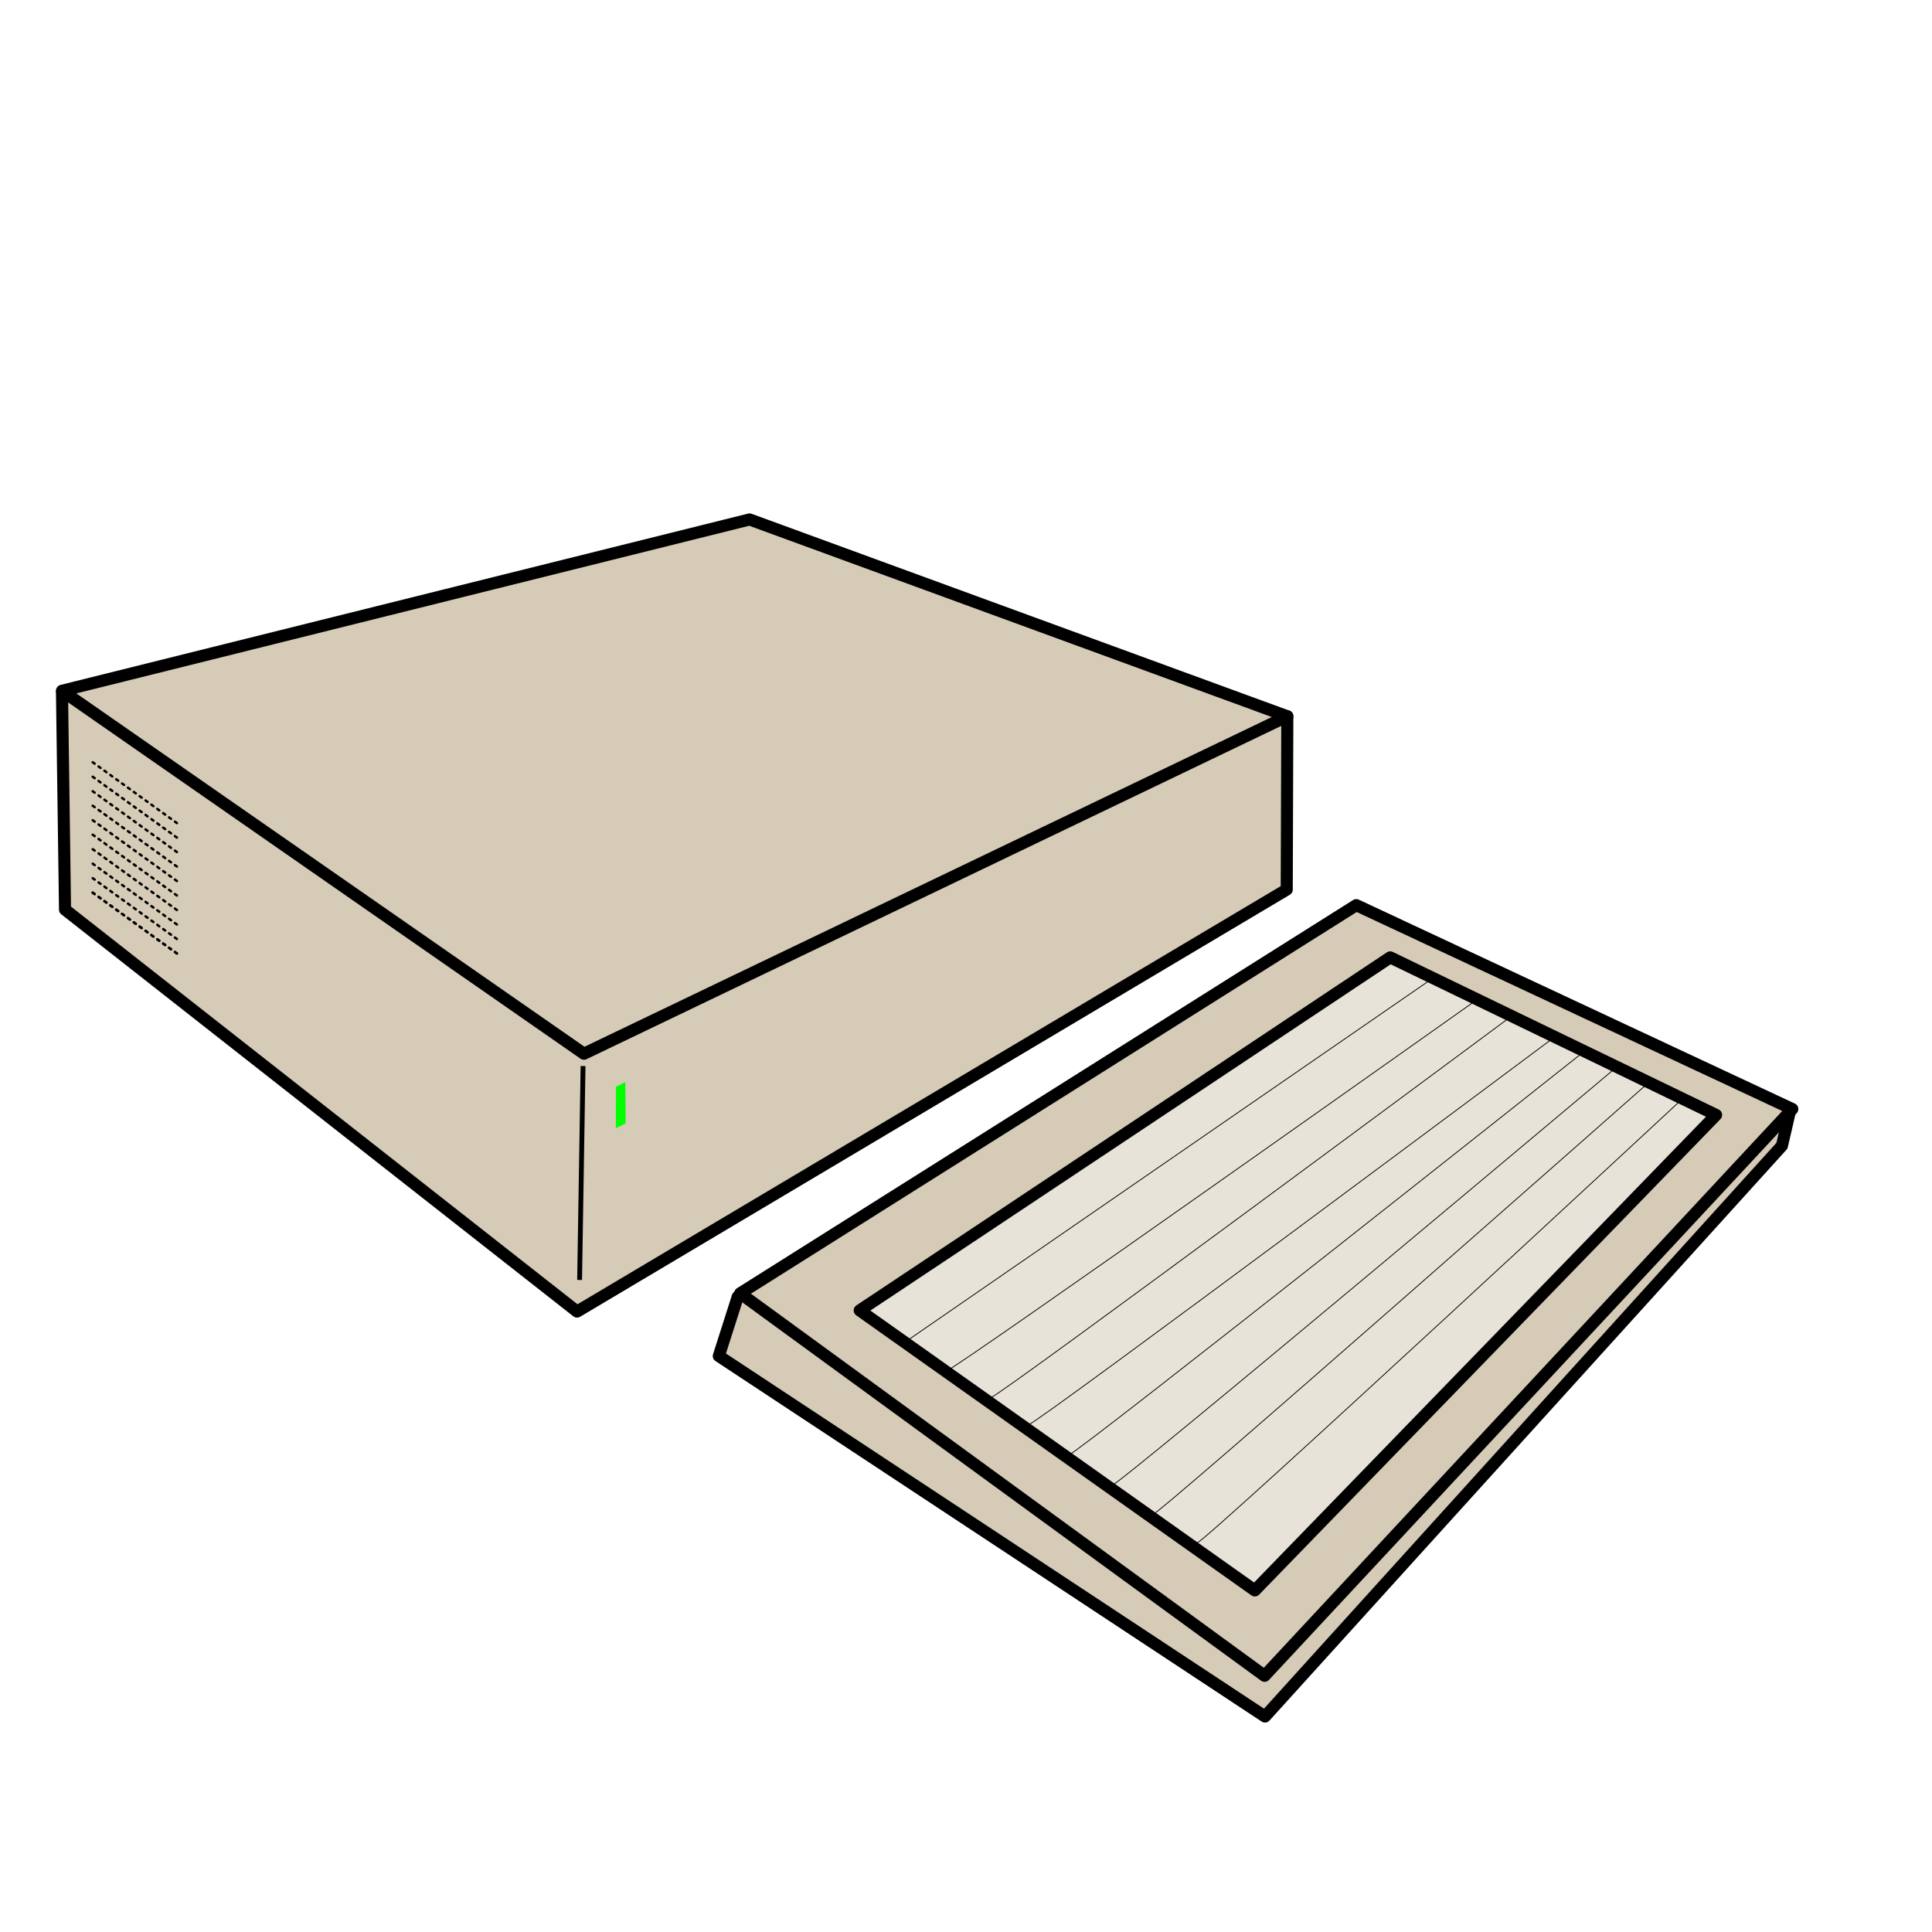
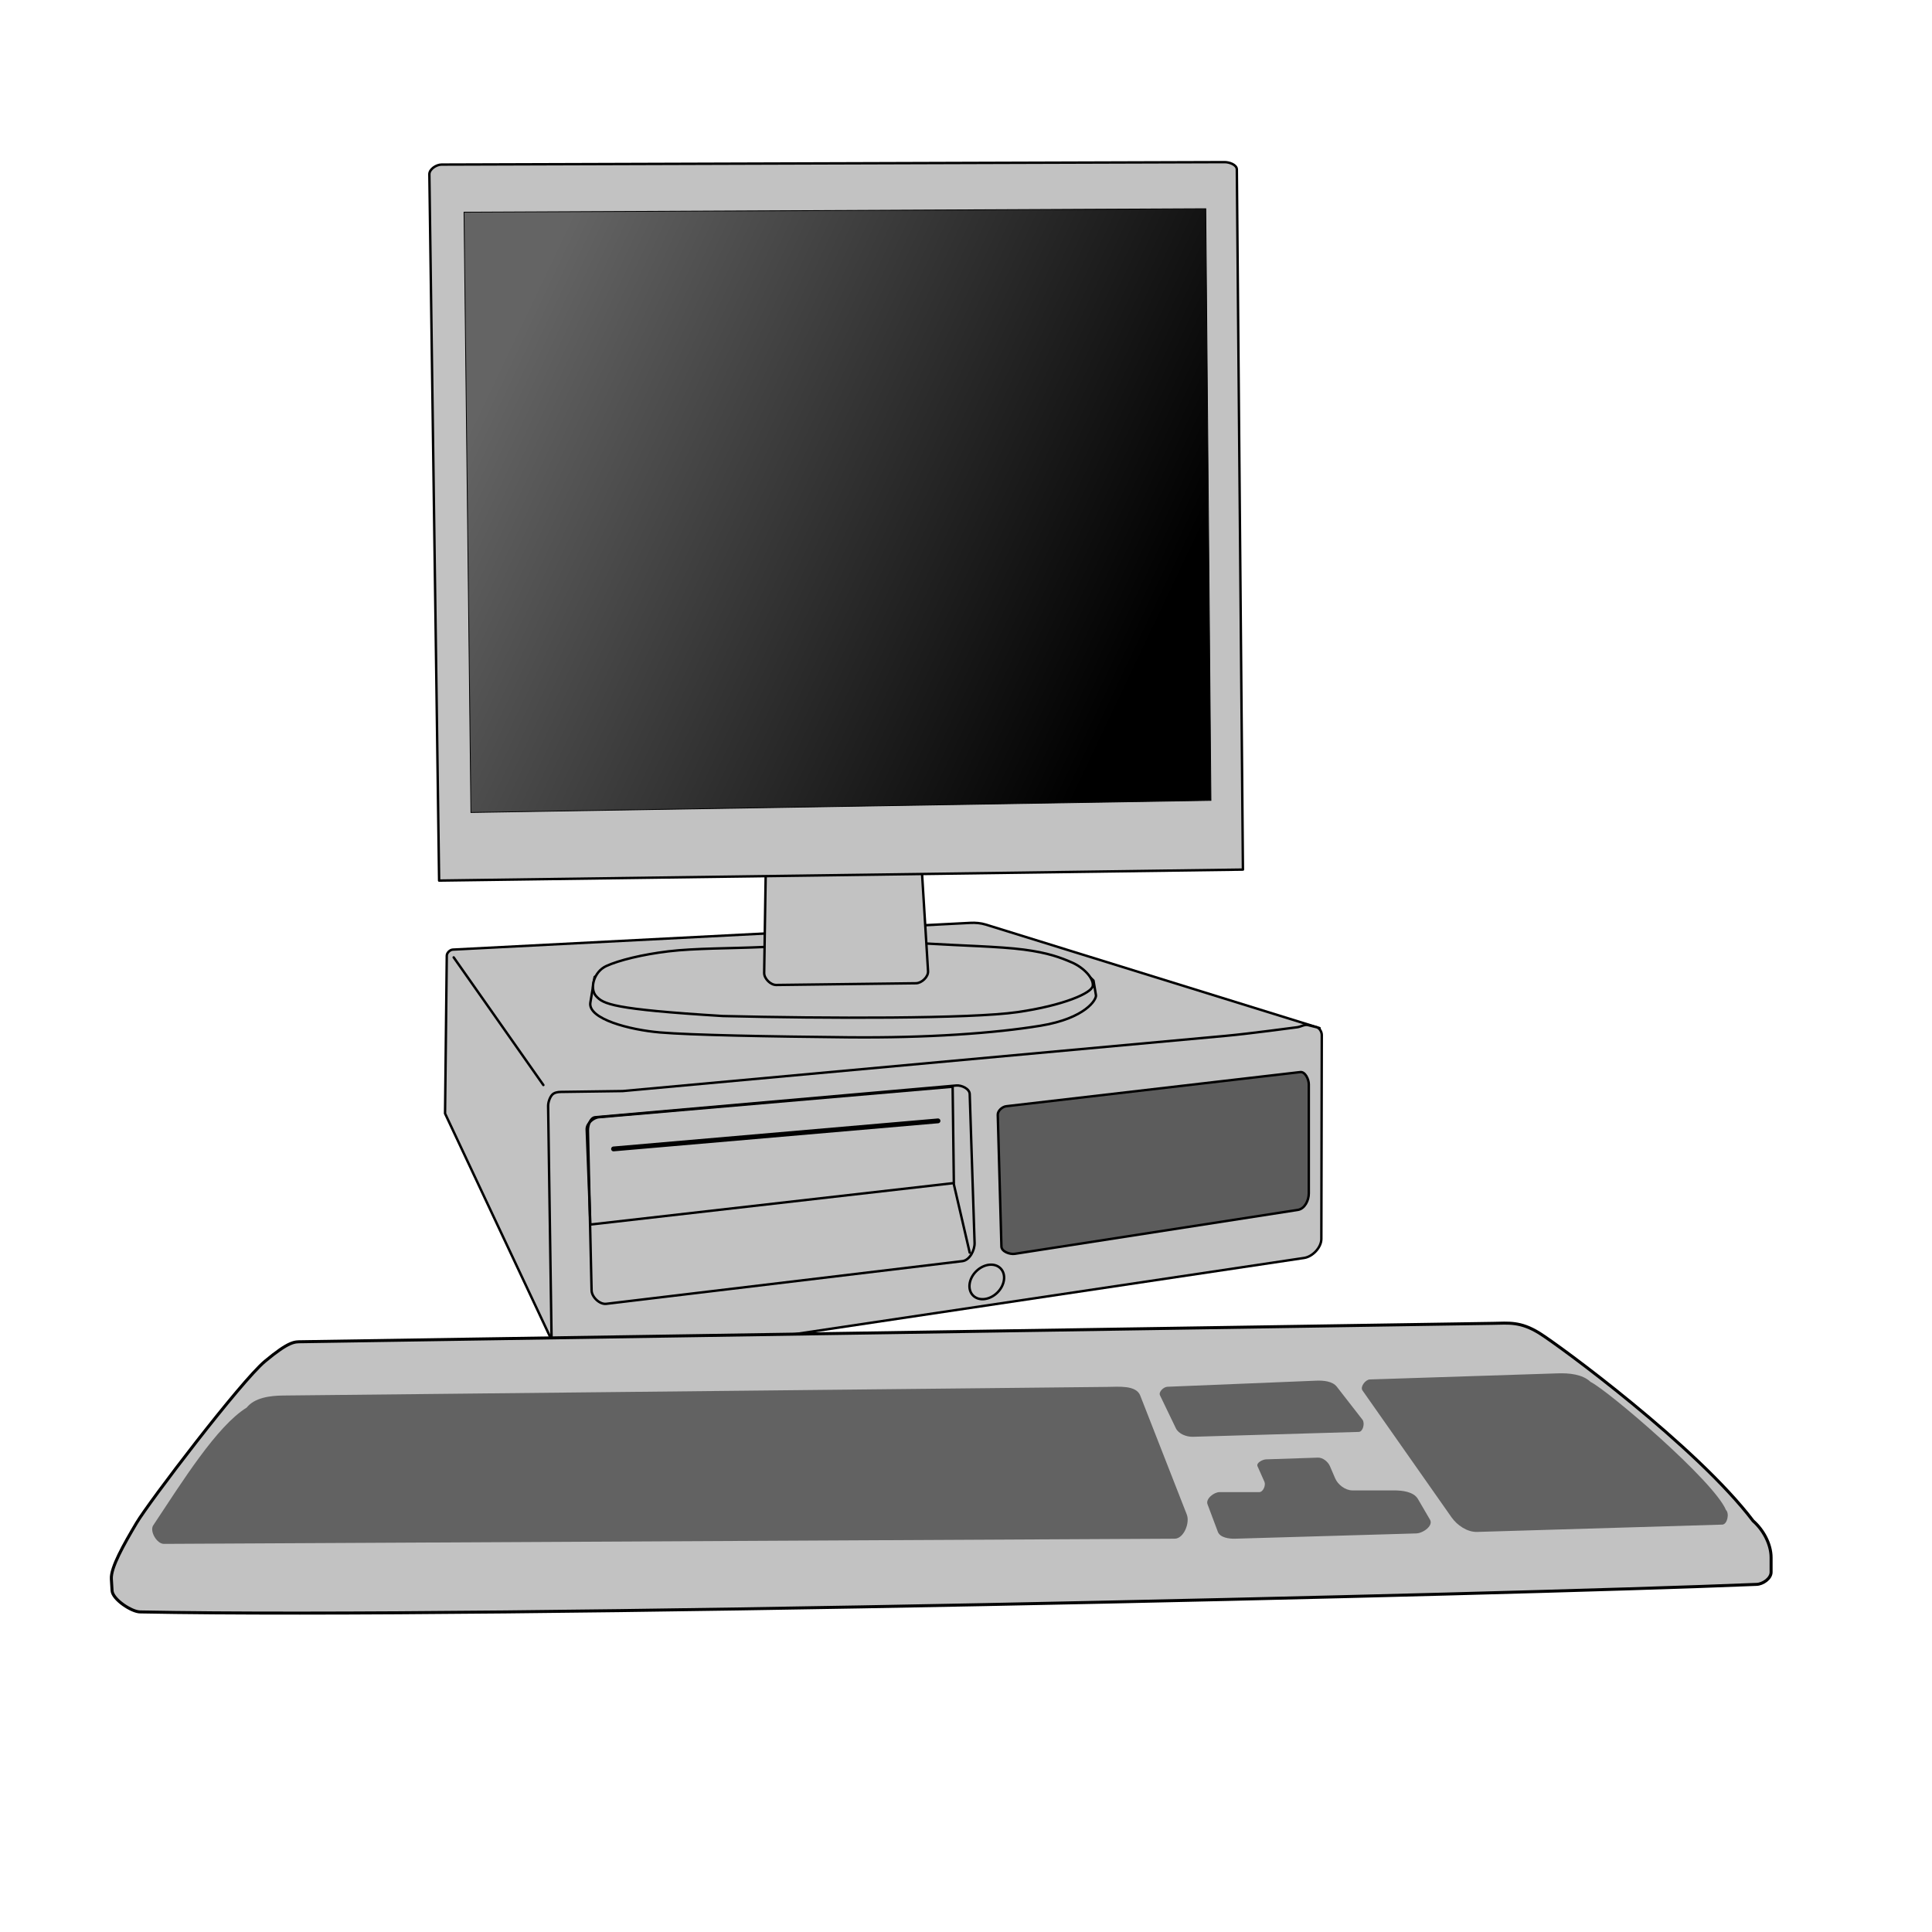
- <svg xmlns="http://www.w3.org/2000/svg" xmlns:xlink="http://www.w3.org/1999/xlink" width="600pt" height="600pt" id="svg2">
+ <svg xmlns="http://www.w3.org/2000/svg" xmlns:xlink="http://www.w3.org/1999/xlink" id="svg2" height="600pt" width="600pt">
  <defs id="defs3">
+     <linearGradient id="linearGradient2211">
+       <stop id="stop2213" offset="0" style="stop-color:#646464;stop-opacity:1;" />
+       <stop id="stop2215" offset="1" style="stop-color:#000000;stop-opacity:1;" />
+     </linearGradient>
    <linearGradient id="linearGradient2102">
-       <stop style="stop-color:#726d7f;stop-opacity:1;" offset="0" id="stop2104" />
-       <stop style="stop-color:#726d7f;stop-opacity:0;" offset="1" id="stop2106" />
+       <stop id="stop2104" offset="0" style="stop-color:#726d7f;stop-opacity:1;" />
+       <stop id="stop2106" offset="1" style="stop-color:#726d7f;stop-opacity:0;" />
    </linearGradient>
    <linearGradient id="linearGradient2838">
-       <stop id="stop2840" offset="0" style="stop-color:#000000;stop-opacity:1;" />
-       <stop id="stop2842" offset="1" style="stop-color:#000000;stop-opacity:0;" />
+       <stop style="stop-color:#000000;stop-opacity:1;" offset="0" id="stop2840" />
+       <stop style="stop-color:#000000;stop-opacity:0;" offset="1" id="stop2842" />
    </linearGradient>
-     <linearGradient gradientUnits="userSpaceOnUse" y2="336.168" x2="422.299" y1="188.589" x1="117.342" gradientTransform="scale(1.235013,0.809708)" id="linearGradient2844" xlink:href="#linearGradient2838" />
-     <linearGradient xlink:href="#linearGradient2102" id="linearGradient2112" gradientTransform="scale(0.943567,1.059808)" x1="202.288" y1="104.676" x2="573.303" y2="243.773" gradientUnits="userSpaceOnUse" />
-     <linearGradient xlink:href="#linearGradient2102" id="linearGradient2118" gradientUnits="userSpaceOnUse" gradientTransform="scale(0.943567,1.059808)" x1="202.288" y1="104.676" x2="573.303" y2="243.773" />
+     <linearGradient xlink:href="#linearGradient2838" id="linearGradient2844" gradientTransform="scale(1.235013,0.809708)" x1="117.342" y1="188.589" x2="422.299" y2="336.168" gradientUnits="userSpaceOnUse" />
+     <linearGradient gradientUnits="userSpaceOnUse" y2="243.773" x2="573.303" y1="104.676" x1="202.288" gradientTransform="scale(0.943567,1.059808)" id="linearGradient2112" xlink:href="#linearGradient2102" />
+     <linearGradient y2="243.773" x2="573.303" y1="104.676" x1="202.288" gradientTransform="scale(0.943567,1.059808)" gradientUnits="userSpaceOnUse" id="linearGradient2118" xlink:href="#linearGradient2102" />
+     <linearGradient y2="236.549" x2="449.075" y1="140.136" x1="195.991" gradientTransform="scale(1.116927,0.895313)" gradientUnits="userSpaceOnUse" id="linearGradient2224" xlink:href="#linearGradient2211" />
  </defs>
  <g id="layer1">
-     <path style="fill:#d5cbb6;fill-opacity:1;fill-rule:evenodd;stroke:#000000;stroke-width:5;stroke-linecap:butt;stroke-linejoin:round;stroke-miterlimit:4;stroke-opacity:1" d="M 25.667,286.452 L 26.922,376.642 L 238.943,543.092 L 532.81,368.358 L 533.055,296.595 L 25.667,286.452 z " id="path1332" />
-     <path style="fill:#d5cbb6;fill-opacity:1;fill-rule:evenodd;stroke:#000000;stroke-width:5;stroke-linecap:butt;stroke-linejoin:round;stroke-miterlimit:4;stroke-opacity:1" d="M 25.667,286.033 L 310.371,215.095 L 533.055,296.595 L 241.8,436.32 L 25.667,286.033 z " id="path1330" />
-     <path style="fill:#00ff00;fill-opacity:1;fill-rule:evenodd;stroke:none;stroke-width:0.25pt;stroke-linecap:butt;stroke-linejoin:miter;stroke-opacity:1" d="M 255.089,449.981 L 258.912,448.07 L 259.085,465.167 L 255.003,467.166 L 255.089,449.981 z " id="path1335" />
-     <path style="fill:#d5cbb6;fill-opacity:1;fill-rule:evenodd;stroke:#000000;stroke-width:5;stroke-linecap:butt;stroke-linejoin:round;stroke-miterlimit:4;stroke-opacity:1" d="M 305.479,536.97 L 297.643,561.5 L 523.806,710.777 L 737.871,474.424 L 741.147,460.24 L 305.479,536.97 z " id="path2094" />
-     <path style="fill:#d5cbb6;fill-opacity:1;fill-rule:evenodd;stroke:#000000;stroke-width:5;stroke-linecap:butt;stroke-linejoin:round;stroke-miterlimit:4;stroke-opacity:1" d="M 306.49,535.541 L 561.612,374.801 L 742.157,459.23 L 523.632,693.909 L 306.49,535.541 z " id="path2092" />
-     <path style="fill:#e8e3d8;fill-opacity:1;fill-rule:evenodd;stroke:#000000;stroke-width:5;stroke-linecap:butt;stroke-linejoin:round;stroke-miterlimit:4;stroke-opacity:1" d="M 355.987,542.612 L 575.653,396.432 L 710.597,461.669 L 519.592,658.554 L 355.987,542.612 z " id="path2096" />
-     <path style="stroke-miterlimit:4;stroke-dasharray:none;stroke-opacity:1;stroke-linejoin:miter;stroke-linecap:butt;stroke-width:2;stroke:#000000;fill-rule:evenodd;fill-opacity:0.75;fill:none" d="M 241.429,441.429 L 240,530" id="path2173" />
-     <path style="stroke-dashoffset:0;stroke-miterlimit:4;stroke-dasharray:1,2;stroke-opacity:1;stroke-linejoin:miter;stroke-linecap:round;stroke-width:1;stroke:#000000;fill-rule:evenodd;fill-opacity:0.75;fill:none" d="M 38.386,315.634 L 74.751,341.898" id="path2175" />
-     <path style="stroke-opacity:1;stroke-dashoffset:0;stroke-dasharray:1,2;stroke-miterlimit:4;stroke-linejoin:miter;stroke-linecap:round;stroke-width:1;stroke:#000000;fill-rule:evenodd;fill-opacity:0.75;fill:none" d="M 38.386,321.634 L 74.751,347.898" id="path2177" />
-     <path style="stroke-opacity:1;stroke-dashoffset:0;stroke-dasharray:1,2;stroke-miterlimit:4;stroke-linejoin:miter;stroke-linecap:round;stroke-width:1;stroke:#000000;fill-rule:evenodd;fill-opacity:0.75;fill:none" d="M 38.386,327.634 L 74.751,353.898" id="path2179" />
-     <path style="stroke-opacity:1;stroke-dashoffset:0;stroke-dasharray:1,2;stroke-miterlimit:4;stroke-linejoin:miter;stroke-linecap:round;stroke-width:1;stroke:#000000;fill-rule:evenodd;fill-opacity:0.75;fill:none" d="M 38.386,333.634 L 74.751,359.898" id="path2181" />
-     <path style="stroke-opacity:1;stroke-dashoffset:0;stroke-dasharray:1,2;stroke-miterlimit:4;stroke-linejoin:miter;stroke-linecap:round;stroke-width:1;stroke:#000000;fill-rule:evenodd;fill-opacity:0.75;fill:none" d="M 38.386,339.634 L 74.751,365.898" id="path2183" />
-     <path style="stroke-opacity:1;stroke-dashoffset:0;stroke-dasharray:1,2;stroke-miterlimit:4;stroke-linejoin:miter;stroke-linecap:round;stroke-width:1;stroke:#000000;fill-rule:evenodd;fill-opacity:0.75;fill:none" d="M 38.386,345.634 L 74.751,371.898" id="path2185" />
-     <path style="stroke-opacity:1;stroke-dashoffset:0;stroke-dasharray:1,2;stroke-miterlimit:4;stroke-linejoin:miter;stroke-linecap:round;stroke-width:1;stroke:#000000;fill-rule:evenodd;fill-opacity:0.75;fill:none" d="M 38.386,351.634 L 74.751,377.898" id="path2187" />
-     <path style="stroke-opacity:1;stroke-dashoffset:0;stroke-dasharray:1,2;stroke-miterlimit:4;stroke-linejoin:miter;stroke-linecap:round;stroke-width:1;stroke:#000000;fill-rule:evenodd;fill-opacity:0.75;fill:none" d="M 38.386,357.634 L 74.751,383.898" id="path2189" />
-     <path style="stroke-opacity:1;stroke-dashoffset:0;stroke-dasharray:1,2;stroke-miterlimit:4;stroke-linejoin:miter;stroke-linecap:round;stroke-width:1;stroke:#000000;fill-rule:evenodd;fill-opacity:0.75;fill:none" d="M 38.386,363.634 L 74.751,389.898" id="path2191" />
-     <path style="stroke-opacity:1;stroke-dashoffset:0;stroke-dasharray:1,2;stroke-miterlimit:4;stroke-linejoin:miter;stroke-linecap:round;stroke-width:1;stroke:#000000;fill-rule:evenodd;fill-opacity:0.75;fill:none" d="M 38.386,369.634 L 74.751,395.898" id="path2193" />
-     <path style="stroke-opacity:1;stroke-dashoffset:0;stroke-dasharray:1,2;stroke-miterlimit:4;stroke-linejoin:miter;stroke-linecap:round;stroke-width:1;stroke:#000000;fill-rule:evenodd;fill-opacity:0.75;fill:none" d="M 38.386,369.634 L 74.751,395.898" id="path2195" />
-     <g id="g2283">
-       <path style="fill:none;fill-opacity:0.75;fill-rule:evenodd;stroke:#000000;stroke-width:0.25pt;stroke-linecap:butt;stroke-linejoin:miter;stroke-opacity:1" d="M 375.777,555.041 L 592.816,405.38" id="path2197" />
-       <path style="fill:none;fill-opacity:0.75;fill-rule:evenodd;stroke:#000000;stroke-width:0.25pt;stroke-linecap:butt;stroke-linejoin:miter;stroke-opacity:1" d="M 391.939,567.667 C 395.98,566.657 613.091,412.869 613.091,412.869" id="path2199" />
-       <path style="fill:none;fill-opacity:0.75;fill-rule:evenodd;stroke:#000000;stroke-width:0.25pt;stroke-linecap:butt;stroke-linejoin:miter;stroke-opacity:1" d="M 410.404,578.657 C 414.444,577.647 625.913,420.742 625.913,420.742" id="path2201" />
-       <path style="fill:none;fill-opacity:0.75;fill-rule:evenodd;stroke:#000000;stroke-width:0.25pt;stroke-linecap:butt;stroke-linejoin:miter;stroke-opacity:1" d="M 426.343,589.667 C 430.383,588.657 645.546,428.043 645.546,428.043" id="path2203" />
-       <path style="fill:none;fill-opacity:0.75;fill-rule:evenodd;stroke:#000000;stroke-width:0.25pt;stroke-linecap:butt;stroke-linejoin:miter;stroke-opacity:1" d="M 442.322,602.657 C 446.363,601.647 656.475,434.972 656.475,434.972" id="path2205" />
-       <path style="fill:none;fill-opacity:0.75;fill-rule:evenodd;stroke:#000000;stroke-width:0.25pt;stroke-linecap:butt;stroke-linejoin:miter;stroke-opacity:1" d="M 460.404,615.101 C 464.444,614.091 670.01,441.355 670.01,441.355" id="path2207" />
-       <path style="fill:none;fill-opacity:0.75;fill-rule:evenodd;stroke:#000000;stroke-width:0.25pt;stroke-linecap:butt;stroke-linejoin:miter;stroke-opacity:1" d="M 476.566,627.728 C 480.607,626.718 683.647,447.416 683.647,447.416" id="path2211" />
-       <path style="fill:none;fill-opacity:0.75;fill-rule:evenodd;stroke:#000000;stroke-width:0.25pt;stroke-linecap:butt;stroke-linejoin:miter;stroke-opacity:1" d="M 495.759,638.84 C 499.8,637.83 698.295,453.477 698.295,453.477" id="path2213" />
+     <g id="g4545">
+       <path id="path4523" d="M 185,395.714 C 185.013,394.536 186.323,393.275 187.5,393.214 L 401.786,382.143 C 403.939,382.032 406.155,382.219 408.214,382.857 L 546.429,425.714 L 227.857,455.357 L 229.643,557.5 L 184.286,461.071 L 185,395.714 z " style="fill:#c2c2c2;fill-opacity:1;fill-rule:evenodd;stroke:#000000;stroke-width:1;stroke-linecap:round;stroke-linejoin:round;stroke-opacity:1;stroke-dasharray:none;stroke-miterlimit:4" />
+       <path id="path4525" d="M 232.143,452.143 C 230.882,452.16 229.435,452.411 228.571,453.393 C 227.708,454.375 226.94,456.398 226.964,458.036 L 228.393,554.286 C 228.471,559.562 238.71,565.959 243.929,565.179 L 540,520.893 C 543.501,520.369 547.135,516.575 547.143,513.036 L 547.321,428.571 C 547.324,427.284 546.428,425.669 545.179,425.357 L 541.607,424.464 C 540.135,424.096 538.65,425.176 537.143,425.357 C 535.636,425.539 517.411,428.021 507.5,428.929 L 257.857,451.786 C 249.286,451.905 233.404,452.125 232.143,452.143 z " style="fill:#c2c2c2;fill-opacity:1;fill-rule:evenodd;stroke:#000000;stroke-width:1;stroke-linecap:round;stroke-linejoin:round;stroke-opacity:1;stroke-dasharray:none;stroke-miterlimit:4" />
+       <path id="path4527" d="M 187.857,396.429 L 225,449.286" style="fill:none;fill-opacity:0.75;fill-rule:evenodd;stroke:#000000;stroke-width:1;stroke-linecap:round;stroke-linejoin:round;stroke-opacity:1;stroke-dasharray:none;stroke-miterlimit:4" />
+       <path id="path4529" d="M 416.688,458.066 C 415.032,458.258 413.106,459.935 413.152,461.601 L 414.668,516.15 C 414.726,518.258 418.139,519.504 420.223,519.18 L 537.401,500.997 C 540.263,500.553 541.947,497.075 541.947,494.179 L 541.947,448.975 C 541.947,446.919 540.453,443.687 538.411,443.924 L 416.688,458.066 z " style="stroke-miterlimit:4;stroke-dasharray:none;stroke-opacity:1;stroke-linejoin:round;stroke-linecap:round;stroke-width:1;stroke:#000000;fill-rule:evenodd;fill-opacity:1;fill:#5c5c5c" />
+       <path transform="matrix(0.626915,-0.616847,0.616847,0.626915,-174.3418,449.4777)" d="M 416.688 530.797 A 9.091 7.071 0 1 1  398.505,530.797 A 9.091 7.071 0 1 1  416.688 530.797 z" id="path4531" style="fill:none;fill-opacity:0.749;fill-rule:evenodd;stroke:#000000;stroke-width:1.137;stroke-linecap:round;stroke-linejoin:round;stroke-miterlimit:4;stroke-opacity:1" />
+       <path id="path4533" d="M 246.477,462.612 C 244.376,462.796 243.398,466.058 243.447,468.167 L 244.962,534.332 C 245.025,537.072 248.302,540.214 251.023,539.888 L 398.505,522.211 C 401.519,521.849 403.655,517.668 403.556,514.634 L 401.536,453.015 C 401.464,450.821 398.166,449.288 395.98,449.48 L 246.477,462.612 z " style="stroke-miterlimit:4;stroke-dasharray:none;stroke-opacity:1;stroke-linejoin:round;stroke-linecap:round;stroke-width:1;stroke:#000000;fill-rule:evenodd;fill-opacity:0.75;fill:none" />
+       <path id="path4535" d="M 394.465,449.985 L 394.97,489.886 L 244.457,507.058 L 242.942,467.662 C 242.85,465.283 245.62,462.816 247.992,462.612 L 394.465,449.985 z " style="stroke-miterlimit:4;stroke-dasharray:none;stroke-opacity:1;stroke-linejoin:round;stroke-linecap:round;stroke-width:1;stroke:#000000;fill-rule:evenodd;fill-opacity:1;fill:none" />
+       <path id="path4537" d="M 394.97,490.391 L 401.536,518.675" style="stroke-miterlimit:4;stroke-dasharray:none;stroke-opacity:1;stroke-linejoin:round;stroke-linecap:round;stroke-width:1;stroke:#000000;fill-rule:evenodd;fill-opacity:0.75;fill:none" />
+       <path id="path4539" d="M 254.053,475.744 L 388.404,464.127" style="fill:none;fill-opacity:0.75;fill-rule:evenodd;stroke:#000000;stroke-width:2;stroke-linecap:round;stroke-linejoin:round;stroke-opacity:1;stroke-dasharray:none;stroke-miterlimit:4" />
+     </g>
+     <g id="g4514">
+       <g id="g4509">
+         <path id="path2991" d="M 254.053,400.487 L 246.225,404.528 L 244.457,415.134 C 243.323,421.938 260.798,426.449 273.246,427.509 C 286.196,428.611 319.018,429.214 351.281,429.529 C 383.796,429.844 411.857,427.849 430.83,424.731 C 449.558,421.653 454.099,413.832 453.811,412.104 L 452.801,406.043 C 446.067,398.888 436.049,400.824 428.305,396.952 L 282.085,396.699 L 254.053,400.487 z " style="fill:#c2c2c2;fill-opacity:1;fill-rule:evenodd;stroke:#000000;stroke-width:1;stroke-linecap:round;stroke-linejoin:round;stroke-opacity:1;stroke-dasharray:none;stroke-miterlimit:4" />
+         <path id="path2989" d="M 251.071,400 C 245.833,402.381 244.023,409.456 246.872,412.507 C 249.845,415.691 253.299,417.904 299.286,420.714 C 341.657,421.753 401.913,421.905 421.284,419.102 C 440.407,416.335 452.079,411.21 452.5,408.24 C 452.949,405.07 448.69,400.655 443.929,398.571 C 439.167,396.488 433.929,394.524 423.929,393.214 C 413.929,391.905 397.262,391.548 383.929,390.714 C 361.31,391.19 338.69,391.667 316.071,392.143 C 302.976,392.738 287.619,392.619 276.786,393.929 C 265.952,395.238 256.31,397.619 251.071,400 z " style="fill:#c2c2c2;fill-opacity:1;fill-rule:evenodd;stroke:#000000;stroke-width:1;stroke-linecap:round;stroke-linejoin:round;stroke-opacity:1;stroke-dasharray:none;stroke-miterlimit:4" />
+         <path id="path1448" d="M 317.143,356.429 L 316.429,402.857 C 316.392,405.214 319.072,407.886 321.429,407.857 L 379.286,407.143 C 381.643,407.114 384.43,404.495 384.286,402.143 L 381.429,355.714 L 317.143,356.429 z " style="fill:#c2c2c2;fill-opacity:1;fill-rule:evenodd;stroke:#000000;stroke-width:1;stroke-linecap:butt;stroke-linejoin:miter;stroke-opacity:1;stroke-dasharray:none;stroke-miterlimit:4" />
+       </g>
+       <g id="g2227">
+         <path id="path1444" d="M 181.827,364.627 L 514.673,360.081 L 512.147,70.167 C 512.13,68.204 509.06,67.131 507.097,67.137 L 182.838,68.147 C 180.682,68.154 177.757,70.032 177.787,72.188 L 181.827,364.627 z " style="fill:#c2c2c2;fill-opacity:1;fill-rule:evenodd;stroke:#000000;stroke-width:1;stroke-linecap:round;stroke-linejoin:round;stroke-miterlimit:4;stroke-opacity:1" />
+         <path id="path1446" d="M 192.143,87.857 L 499.286,86.429 L 501.429,331.429 L 195,336.429 L 192.143,87.857 z " style="fill:url(#linearGradient2224);fill-opacity:1;fill-rule:evenodd;stroke:#000000;stroke-width:0.25pt;stroke-linecap:butt;stroke-linejoin:miter;stroke-opacity:1" />
+       </g>
+     </g>
+     <g id="g4566">
+       <path id="path4556" d="M 124.891,555.582 C 122.007,555.626 119.878,555.219 109.739,563.663 C 99.81,571.932 61.711,621.905 56.518,630.669 C 51.229,639.594 45.825,649.12 46.11,653.801 L 46.406,658.668 C 46.623,662.241 54.541,667.524 58.12,667.463 C 203.127,670.259 622.18,660.386 727.31,656.056 C 729.939,656.011 733.371,653.635 733.371,651.005 L 733.371,644.944 C 733.371,639.37 730.13,633.471 725.943,629.792 C 702.502,598.865 645.532,557.039 637.406,552.01 C 629.537,547.14 624.75,547.869 618.213,547.97 L 124.891,555.582 z " style="fill:#c2c2c2;fill-opacity:1;fill-rule:evenodd;stroke:#000000;stroke-width:1.25;stroke-linecap:round;stroke-linejoin:round;stroke-opacity:1;stroke-dasharray:none;stroke-miterlimit:4" />
+       <path id="path4558" d="M 63.571,631.429 C 61.716,633.765 64.874,639.301 67.857,639.286 L 486.429,637.143 C 490.155,637.124 492.787,630.613 491.429,627.143 L 472.143,577.857 C 470.438,573.501 463.249,574.237 458.571,574.286 L 117.143,577.857 C 111.873,577.912 105.42,578.73 102.143,582.857 C 89.774,590.52 75.528,613.435 63.571,631.429 z " style="fill:#626262;fill-opacity:1;fill-rule:evenodd;stroke:none;stroke-width:0.25pt;stroke-linecap:butt;stroke-linejoin:miter;stroke-opacity:1" />
+       <path id="path4560" d="M 511.429,637.143 C 508.865,637.218 505.186,636.687 504.286,634.286 L 500,622.857 C 499.172,620.65 502.643,617.857 505,617.857 L 521.429,617.857 C 523.026,617.857 524.22,615.031 523.571,613.571 L 520.714,607.143 C 520.095,605.75 522.762,604.337 524.286,604.286 L 545.714,603.571 C 547.761,603.503 549.907,605.26 550.714,607.143 L 552.857,612.143 C 554.002,614.814 557.094,617.143 560,617.143 L 577.143,617.143 C 580.682,617.143 585.359,617.657 587.143,620.714 L 592.143,629.286 C 593.587,631.762 589.294,634.873 586.429,634.957 L 511.429,637.143 z " style="stroke-opacity:1;stroke-linejoin:miter;stroke-linecap:butt;stroke-width:0.25pt;stroke:none;fill-rule:evenodd;fill-opacity:1;fill:#626262" />
+       <path id="path4562" d="M 567.201,571.203 C 565.381,571.262 563.124,574.258 564.17,575.749 L 601.041,628.277 C 603.38,631.61 607.577,634.459 611.647,634.338 L 713.168,631.307 C 715.249,631.245 716.196,626.677 714.683,625.246 C 709.635,613.208 666.072,575.945 658.619,572.213 C 655.208,568.986 649.676,568.525 644.982,568.678 L 567.201,571.203 z " style="fill:#626262;fill-opacity:1;fill-rule:evenodd;stroke:none;stroke-width:0.25pt;stroke-linecap:butt;stroke-linejoin:miter;stroke-opacity:1" />
+       <path id="path4564" d="M 483.358,574.233 C 481.807,574.297 479.654,576.37 480.328,577.769 L 486.894,591.406 C 488.037,593.78 491.33,595.019 493.965,594.942 L 562.655,592.921 C 564.412,592.87 565.249,589.258 564.17,587.871 L 553.564,574.233 C 551.732,571.879 547.958,571.586 544.977,571.708 L 483.358,574.233 z " style="stroke-opacity:1;stroke-linejoin:miter;stroke-linecap:butt;stroke-width:0.25pt;stroke:none;fill-rule:evenodd;fill-opacity:1;fill:#626262" />
    </g>
  </g>
</svg>
